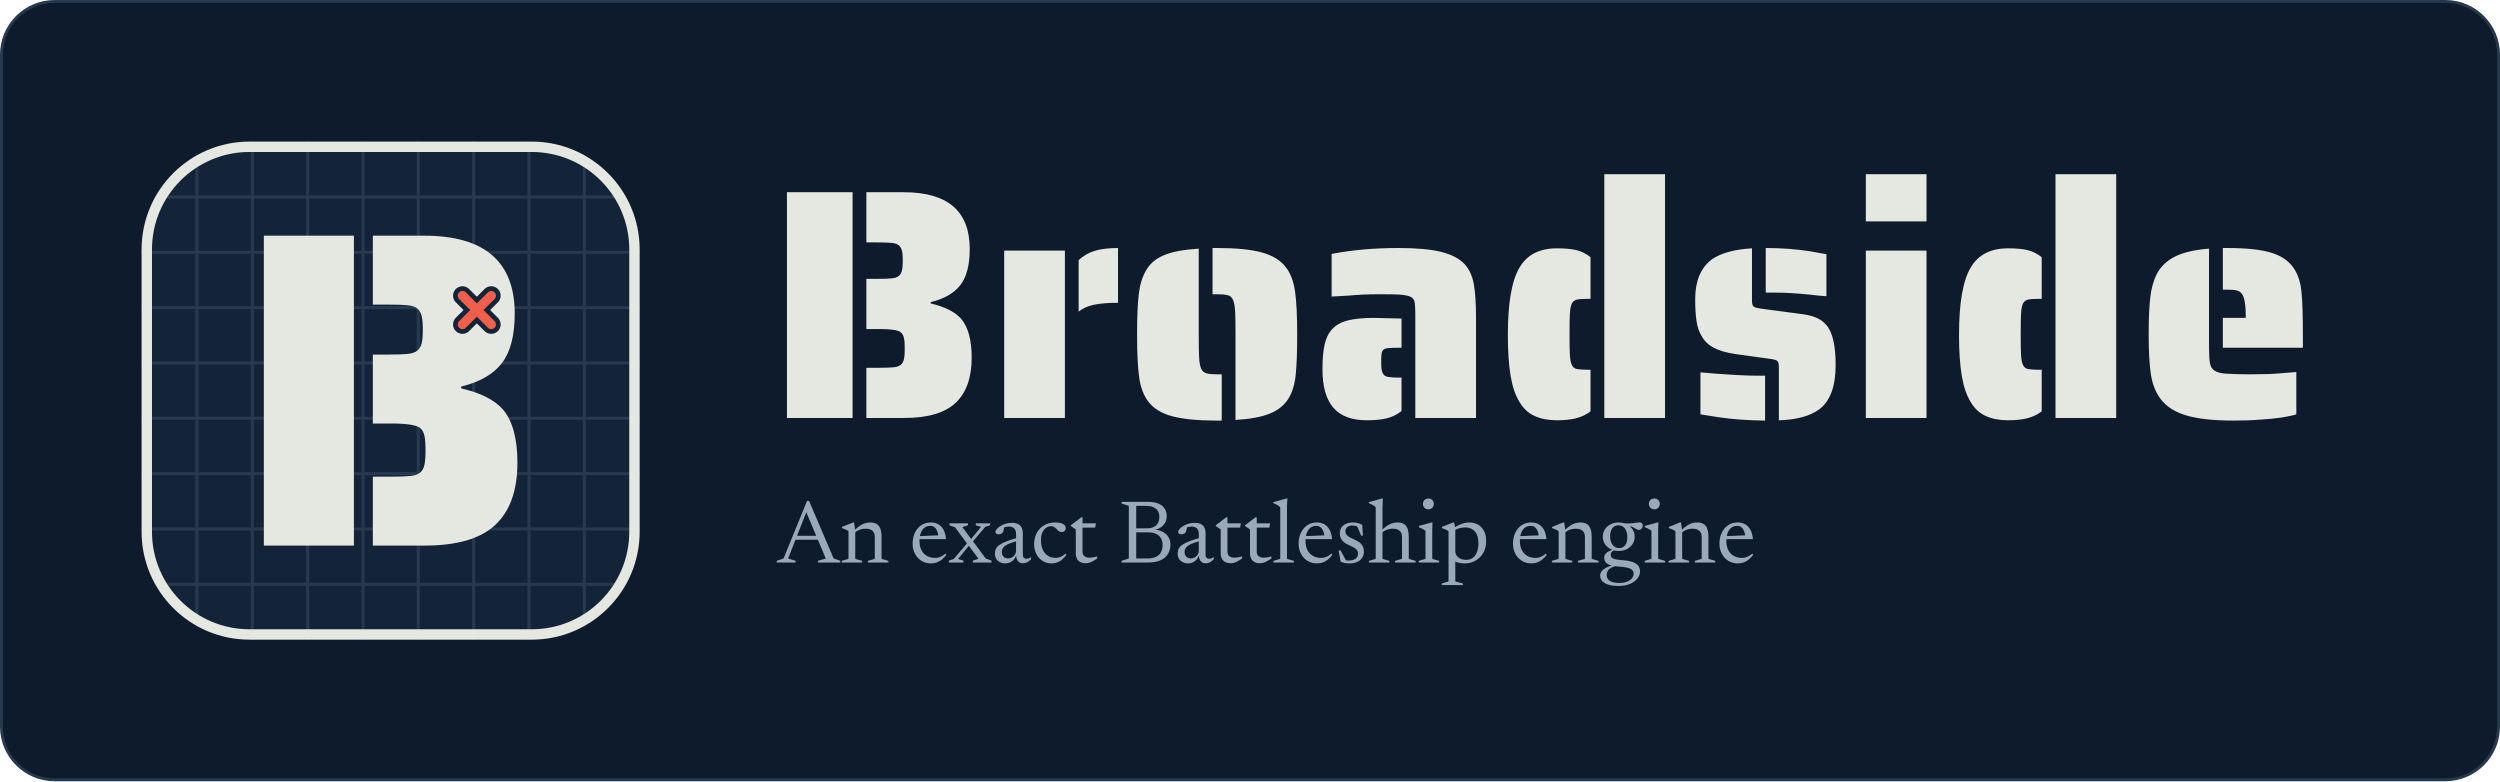
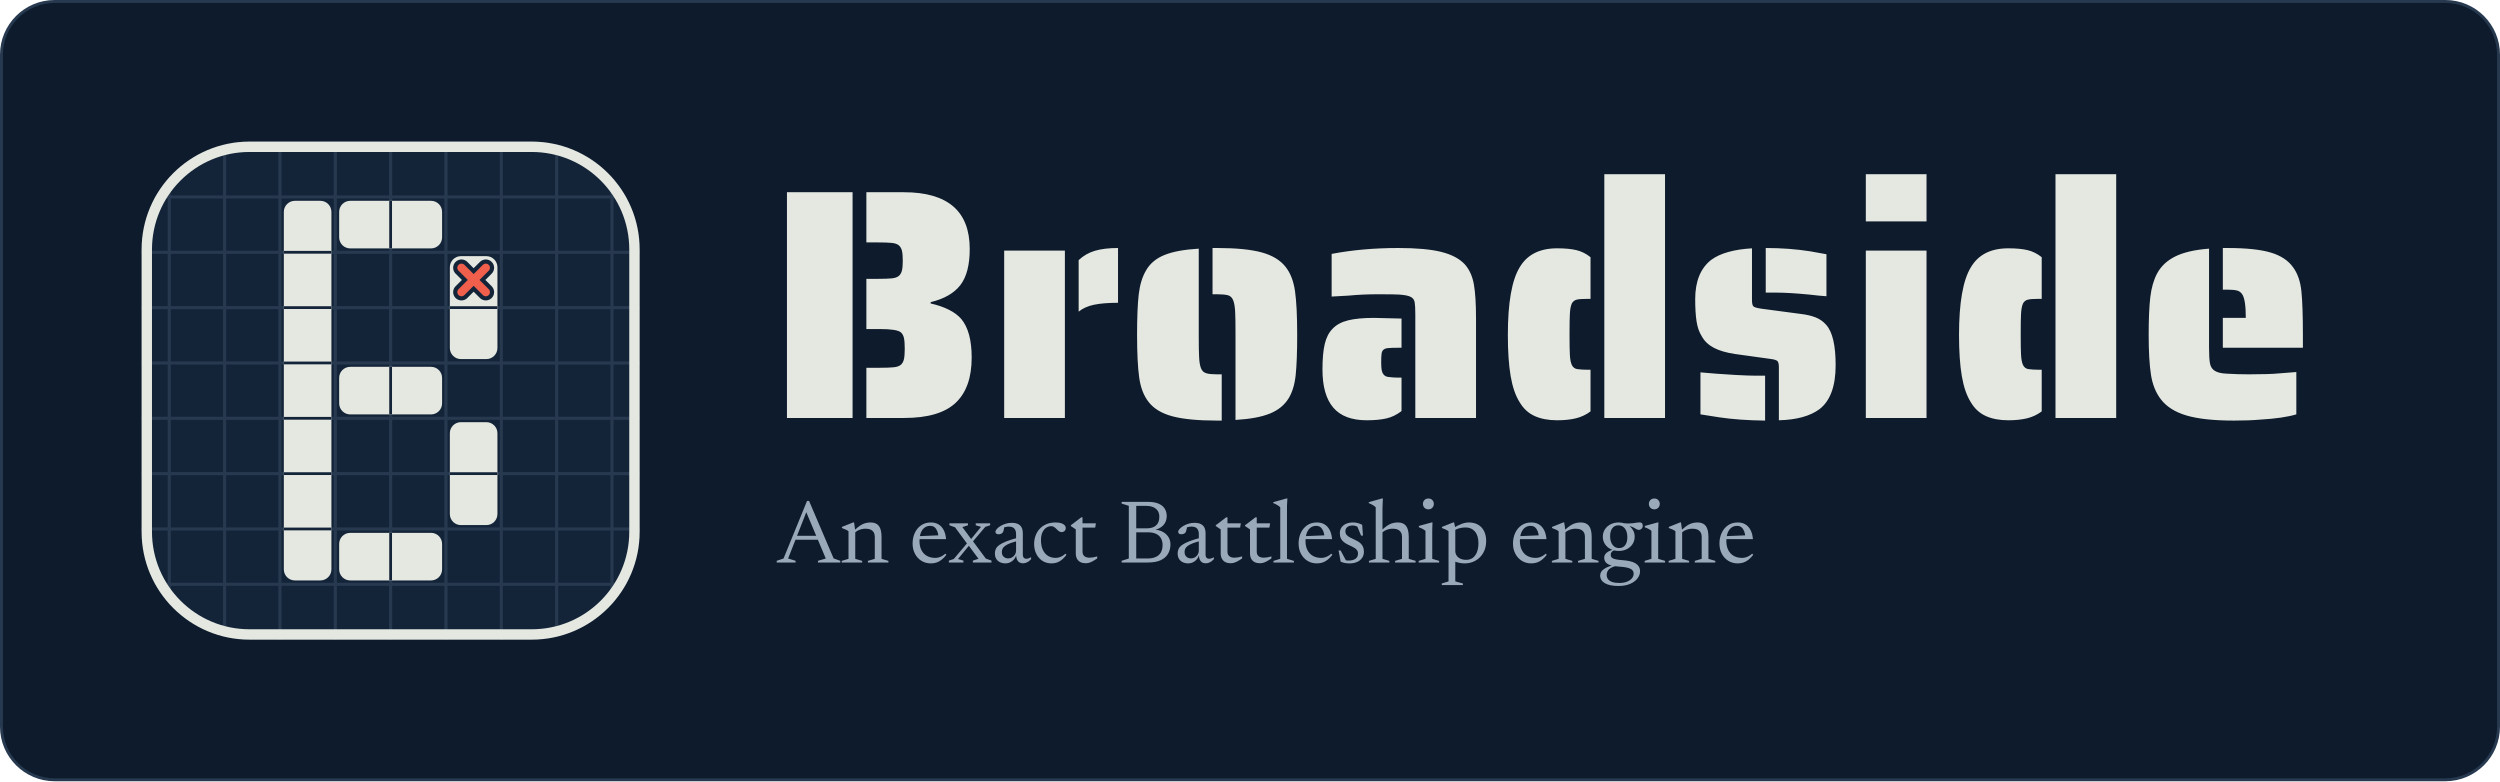
<svg xmlns="http://www.w3.org/2000/svg" viewBox="0 0 1280 400" width="1280" height="400" role="img" aria-label="Broadside, an exact Battleship engine">
  <rect x=".75" y=".75" width="1278.5" height="398.5" rx="27.25" fill="#0e1b2c" stroke="#26394f" stroke-width="1.5" />
  <g transform="translate(64 64) scale(0.53125)">
    <defs>
      <clipPath id="tile">
        <rect x="16" y="16" width="480" height="480" rx="104" />
      </clipPath>
    </defs>
    <rect x="16" y="16" width="480" height="480" rx="104" fill="#132439" />
-     <path d="M69.33 16V496M16 69.33H496M122.67 16V496M16 122.67H496M176.00 16V496M16 176.00H496M229.33 16V496M16 229.33H496M282.67 16V496M16 282.67H496M336.00 16V496M16 336.00H496M389.33 16V496M16 389.33H496M442.67 16V496M16 442.67H496" stroke="#26394f" stroke-width="3" clip-path="url(#tile)" />
-     <path fill="#e4e8e1" d="M133.8 106.67H220.62V405.33H133.8ZM238.85 338.91H256.65Q268.81 338.91 275.1 338.26Q281.4 337.61 284.43 335.01Q287.47 332.4 288.56 327.63Q289.64 322.85 289.64 313.74Q289.64 304.19 288.56 299.41Q287.47 294.64 284.43 292.03Q279.22 287.69 256.65 287.69H238.85V221.27H254.05Q266.2 221.27 272.5 220.62Q278.79 219.97 281.83 217.36Q284.87 214.76 285.95 210.2Q287.04 205.64 287.04 197.4Q287.04 188.71 285.95 184.16Q284.87 179.6 281.83 176.99Q278.79 174.39 272.5 173.74Q266.2 173.09 254.05 173.09H238.85V106.67H288.34Q375.6 106.67 375.6 181.77Q375.6 213.46 363.22 229.52Q350.85 245.58 323.94 252.09V253.83Q352.16 260.34 364.31 274.23Q378.2 290.73 378.2 325.46Q378.2 365.4 356.93 385.36Q335.66 405.33 288.78 405.33H238.85Z" />
-     <path d="M325.23 164.48L352.96 192.21M325.23 192.21L352.96 164.48" stroke="#132439" stroke-width="18.13" stroke-linecap="round" />
-     <path d="M325.23 164.48L352.96 192.21M325.23 192.21L352.96 164.48" stroke="#ef5f4c" stroke-width="9.07" stroke-linecap="round" />
+     <path d="M42.67 16V496M96.00 16V496M149.33 16V496M202.67 16V496M256.00 16V496M309.33 16V496M362.67 16V496M416.00 16V496M469.33 16V496M16 16.00H496M16 69.33H496M16 122.67H496M16 176.00H496M16 229.33H496M16 282.67H496M16 336.00H496M16 389.33H496M16 442.67H496" stroke="#26394f" stroke-width="3" clip-path="url(#tile)" />
+     <rect x="153.07" y="73.07" width="45.87" height="365.87" rx="10.67" fill="#e4e8e1" />
+     <path d="M153.07 122.67H198.93" stroke="#132439" stroke-width="2.67" />
+     <path d="M153.07 176.00H198.93" stroke="#132439" stroke-width="2.67" />
+     <path d="M153.07 229.33H198.93" stroke="#132439" stroke-width="2.67" />
+     <path d="M153.07 282.67H198.93" stroke="#132439" stroke-width="2.67" />
+     <path d="M153.07 336.00H198.93" stroke="#132439" stroke-width="2.67" />
+     <path d="M153.07 389.33H198.93" stroke="#132439" stroke-width="2.67" />
+     <rect x="206.40" y="73.07" width="99.20" height="45.87" rx="10.67" fill="#e4e8e1" />
+     <path d="M256.00 73.07V118.93" stroke="#132439" stroke-width="2.67" />
+     <rect x="206.40" y="233.07" width="99.20" height="45.87" rx="10.67" fill="#e4e8e1" />
+     <path d="M256.00 233.07V278.93" stroke="#132439" stroke-width="2.67" />
+     <rect x="206.40" y="393.07" width="99.20" height="45.87" rx="10.67" fill="#e4e8e1" />
+     <path d="M256.00 393.07V438.93" stroke="#132439" stroke-width="2.67" />
+     <rect x="313.07" y="126.40" width="45.87" height="99.20" rx="10.67" fill="#e4e8e1" />
+     <path d="M313.07 176.00H358.93" stroke="#132439" stroke-width="2.67" />
+     <rect x="313.07" y="286.40" width="45.87" height="99.20" rx="10.67" fill="#e4e8e1" />
+     <path d="M313.07 336.00H358.93" stroke="#132439" stroke-width="2.67" />
+     <path d="M324.27 137.60L347.73 161.07M324.27 161.07L347.73 137.60" stroke="#132439" stroke-width="16.00" stroke-linecap="round" />
+     <path d="M324.27 137.60L347.73 161.07M324.27 161.07L347.73 137.60" stroke="#ef5f4c" stroke-width="8.00" stroke-linecap="round" />
    <rect x="21.0" y="21.0" width="470" height="470" rx="99.0" fill="none" stroke="#e4e8e1" stroke-width="10" />
  </g>
  <path fill="#e4e8e1" d="M402.92 98.42H436.52V214H402.92ZM443.58 188.3H450.46Q455.17 188.3 457.6 188.04Q460.04 187.79 461.22 186.78Q462.39 185.78 462.81 183.93Q463.23 182.08 463.23 178.55Q463.23 174.86 462.81 173.01Q462.39 171.16 461.22 170.15Q459.2 168.47 450.46 168.47H443.58V142.77H449.46Q454.16 142.77 456.6 142.52Q459.03 142.26 460.21 141.26Q461.38 140.25 461.8 138.48Q462.22 136.72 462.22 133.53Q462.22 130.17 461.8 128.4Q461.38 126.64 460.21 125.63Q459.03 124.62 456.6 124.37Q454.16 124.12 449.46 124.12H443.58V98.42H462.73Q496.5 98.42 496.5 127.48Q496.5 139.74 491.71 145.96Q486.92 152.18 476.5 154.7V155.37Q487.42 157.89 492.13 163.26Q497.5 169.65 497.5 183.09Q497.5 198.54 489.27 206.27Q481.04 214 462.9 214H443.58ZM552.27 133.19Q555.8 129.83 560.59 128.4Q565.38 126.98 572.43 126.98V155.03Q564.87 155.03 560.08 156.04Q555.3 157.05 552.27 159.57ZM514.14 128.32H545.22V214H514.14ZM632.58 171.33Q632.58 162.76 632.41 159.9Q632.24 155.87 631.4 153.77Q630.56 151.67 628.71 151.17Q626.7 150.66 623.17 150.66H620.82V126.98H623.17Q637.78 126.98 646.02 129.24Q654.25 131.51 658.28 136.72Q661.98 141.42 663.07 149.24Q664.16 157.05 664.16 171.33Q664.16 184.6 663.4 191.91Q662.65 199.22 659.79 203.92Q656.6 209.13 650.22 211.73Q643.83 214.34 632.58 215.01ZM588.06 205.77Q584.36 201.06 583.27 193.34Q582.18 185.61 582.18 171.33Q582.18 158.22 583.02 150.83Q583.86 143.44 586.71 138.57Q589.74 133.19 596.12 130.59Q602.5 127.98 613.76 127.31V171.33Q613.76 179.9 613.93 182.58Q614.1 186.62 614.94 188.63Q615.78 190.65 617.79 191.15Q619.47 191.66 623.17 191.66H625.52V215.34H623.17Q608.55 215.34 600.32 213.16Q592.09 210.98 588.06 205.77ZM724.64 160.91Q724.64 156.54 724.3 154.7Q723.97 152.85 722.29 152.01Q720.78 151.17 716.58 150.83Q714.06 150.66 705.66 150.66Q697.59 150.66 690.7 151.34L681.8 151.84V130Q697.59 126.98 715.9 126.98Q730.02 126.98 738 128.99Q745.98 131.01 750.01 135.38Q753.54 139.41 754.63 145.62Q755.72 151.84 755.72 162.93V214H724.64ZM677.1 189.14Q677.1 181.07 678.27 176.12Q679.45 171.16 682.3 168.3Q685.16 165.28 690.2 164.02Q695.24 162.76 703.47 162.76L717.58 163.1V178.05H715.9Q712.04 178.05 710.86 178.22Q707.5 178.38 707.34 181.41Q707.17 182.42 707.17 185.61Q707.17 188.13 707.42 189.47Q707.67 190.82 708.34 191.66Q709.18 192.83 710.86 193Q713.22 193.34 715.9 193.34H717.58V210.47Q713.89 213.33 709.77 214.25Q705.66 215.18 699.78 215.18Q688.18 215.18 682.64 208.71Q677.1 202.24 677.1 189.14ZM821.41 89.18H852.49V214H821.41ZM778.06 205.94Q774.87 200.9 773.44 192.5Q772.02 184.1 772.02 171.5Q772.02 146.8 778.06 136.89Q783.78 127.14 797.22 127.14Q803.26 127.14 807.13 128.07Q810.99 128.99 814.35 131.68V153.02H812.5Q808.81 153.02 807.21 153.44Q805.62 153.86 804.78 155.37Q803.94 157.22 803.77 160.74Q803.6 163.26 803.6 171.16Q803.6 179.06 803.77 181.58Q803.94 185.1 804.78 186.87Q805.62 188.63 807.46 188.97Q809.82 189.3 812.5 189.3H814.35V210.64Q810.99 213.16 806.88 214.17Q802.76 215.18 797.22 215.18Q790.5 215.18 785.71 212.99Q780.92 210.81 778.06 205.94ZM926.41 150.83Q915.99 149.82 909.61 149.82H904.06V126.98Q915.99 126.98 926.74 128.66L935.14 130.17V151.67Q931.95 151.5 926.41 150.83ZM910.78 187.96Q910.78 185.44 909.94 184.77Q909.1 184.1 906.42 183.76L888.27 181.24Q881.55 180.23 877.44 178.05Q873.32 175.86 871.3 172.17Q869.29 168.98 868.62 164.44Q867.94 159.9 867.94 153.18Q867.94 139.41 876.18 133.02Q883.06 127.98 897.01 127.14V153.52Q897.01 156.04 897.68 156.8Q898.35 157.55 901.88 158.06L922.04 160.74Q926.41 161.25 929.6 162.51Q932.79 163.77 934.98 166.29Q939.85 171.66 939.85 186.95Q939.85 203.08 931.62 209.46Q924.39 214.84 910.78 215.18ZM880.21 213.66 870.63 212.15V190.65Q877.35 191.32 888.78 191.99Q895.16 192.33 897.85 192.33H903.73V215.34Q890.29 215.18 880.21 213.66ZM955.3 89.18H986.38V113.37H955.3ZM955.3 128.32H986.38V214H955.3ZM1052.41 89.18H1083.49V214H1052.41ZM1009.06 205.94Q1005.87 200.9 1004.44 192.5Q1003.02 184.1 1003.02 171.5Q1003.02 146.8 1009.06 136.89Q1014.78 127.14 1028.22 127.14Q1034.26 127.14 1038.13 128.07Q1041.99 128.99 1045.35 131.68V153.02H1043.5Q1039.81 153.02 1038.21 153.44Q1036.62 153.86 1035.78 155.37Q1034.94 157.22 1034.77 160.74Q1034.6 163.26 1034.6 171.16Q1034.6 179.06 1034.77 181.58Q1034.94 185.1 1035.78 186.87Q1036.62 188.63 1038.46 188.97Q1040.82 189.3 1043.5 189.3H1045.35V210.64Q1041.99 213.16 1037.88 214.17Q1033.76 215.18 1028.22 215.18Q1021.5 215.18 1016.71 212.99Q1011.92 210.81 1009.06 205.94ZM1138.09 162.76H1149.85Q1149.85 153.35 1148 150.66Q1146.99 149.15 1145.31 148.73Q1143.63 148.31 1140.44 148.31H1138.09V126.98H1140.44Q1154.89 126.98 1162.7 129.33Q1170.51 131.68 1174.21 137.06Q1177.57 141.76 1178.32 149.15Q1179.08 156.54 1179.08 171.33V178.05H1138.09ZM1106.34 204.42Q1102.47 199.38 1101.3 191.91Q1100.12 184.43 1100.12 171.33Q1100.12 159.23 1100.96 152.09Q1101.8 144.95 1104.49 139.91Q1107.51 134.37 1113.81 131.26Q1120.11 128.15 1131.03 127.31V178.05Q1131.03 183.76 1131.54 186.2Q1132.04 188.63 1133.89 189.81Q1135.9 191.15 1140.1 191.32Q1145.48 191.66 1151.53 191.66Q1162.28 191.66 1167.15 191.15L1175.72 190.48V212.15Q1169 214.17 1157.24 214.84Q1151.53 215.34 1143.8 215.34Q1128.34 215.34 1119.52 212.74Q1110.7 210.14 1106.34 204.42Z" />
  <path fill="#9aa9ba" d="M406.06 276.34V274.33H421.38V276.34ZM426.81 285.91 430.23 287.13V288H418.8V287.13L422.8 285.96L412.08 260.5H413.51L403.52 285.94L407.34 287.13V288H397.67V287.13L401.18 285.94L413.2 256.49H414.25ZM437.89 271.72V286.12L441.43 287.17V288H430.97V287.17L434.44 286.12V272.03Q434.07 271.66 433.34 271.29Q432.61 270.91 431.05 270.35V269.79L436.84 267.48H437.28ZM444.36 287.17 447.89 286.12V274.8Q447.89 273.53 447.36 272.61Q446.83 271.68 445.79 271.19Q444.75 270.69 443.22 270.69Q441.41 270.69 439.84 271.35Q438.28 272 437.63 272.9L436.8 272.19Q438.08 270.88 439.2 269.98Q440.32 269.08 441.36 268.53Q442.41 267.99 443.49 267.75Q444.57 267.5 445.77 267.5Q448.62 267.5 449.99 269.29Q451.35 271.07 451.35 274.94V286.12L454.86 287.17V288H444.36ZM476.63 267.5Q478.88 267.5 480.53 268.49Q482.18 269.49 483.17 271.39Q484.16 273.29 484.38 276.04H470.18L470.22 274.52L482.14 274.03L480.55 274.99Q480.38 273.24 479.88 271.95Q479.37 270.66 478.49 269.95Q477.61 269.24 476.25 269.24Q474.61 269.24 473.38 270.15Q472.14 271.06 471.46 272.8Q470.78 274.54 470.78 277.05Q470.78 279.75 471.78 281.67Q472.78 283.6 474.59 284.62Q476.39 285.64 478.82 285.64Q479.74 285.64 480.62 285.4Q481.51 285.16 482.36 284.67Q483.21 284.18 483.99 283.48L484.55 284.06Q483.37 285.58 482.14 286.55Q480.92 287.53 479.56 288Q478.2 288.46 476.62 288.46Q473.92 288.46 471.8 287.16Q469.68 285.85 468.47 283.55Q467.25 281.26 467.25 278.27Q467.25 275.32 468.37 272.87Q469.5 270.43 471.6 268.96Q473.71 267.5 476.63 267.5ZM504.74 285.99 507.64 287.04V288H498.09V287.04L500.98 286.09L495.87 279.2L495.38 278.66L488.99 269.99L486.09 268.93V267.96H495.61V268.93L492.74 269.87L497.37 276.18L497.89 276.76ZM496.72 278.62 490.51 286.21 493.28 287.04V288H485.81V287.04L488.32 286.21L495.81 277.37L496.6 276.72L502.29 269.76L499.58 268.93V267.96H506.96V268.93L504.46 269.76L497.49 277.97ZM521.58 275.2 521.94 276.74Q519.17 277.4 517.41 278.06Q515.65 278.73 514.68 279.42Q513.7 280.12 513.32 280.9Q512.94 281.67 512.94 282.61Q512.94 284.22 513.89 285.06Q514.85 285.91 516.22 285.91Q517.33 285.91 518.24 285.36Q519.14 284.81 519.69 283.9Q520.23 283 520.23 281.92V273.38Q520.23 271.65 519.34 270.63Q518.46 269.62 516.46 269.62Q515.72 269.62 514.8 269.83Q513.87 270.04 513.04 270.47L514.22 269.43Q514.15 270.09 514.02 270.77Q513.89 271.44 513.72 271.97Q513.54 272.5 513.28 272.79Q512.92 273.18 512.36 273.36Q511.8 273.55 511.24 273.55Q510.52 273.55 510.09 273.22Q509.67 272.88 509.67 272.35Q509.67 271.61 510.4 270.8Q511.12 269.99 512.32 269.28Q513.51 268.57 514.97 268.13Q516.42 267.69 517.9 267.69Q519.97 267.69 521.25 268.31Q522.52 268.94 523.1 270.15Q523.68 271.35 523.68 273.09V283.95Q523.68 284.67 523.9 285.14Q524.11 285.61 524.51 285.84Q524.92 286.08 525.51 286.08Q526.07 286.08 526.7 285.87Q527.32 285.66 527.93 285.29V286.3Q526.9 287.44 525.82 287.93Q524.75 288.42 523.8 288.42Q522.67 288.42 521.87 287.91Q521.08 287.4 520.68 286.45Q520.27 285.49 520.26 284.19L520.39 283.99Q520.08 285.29 519.26 286.3Q518.44 287.31 517.29 287.88Q516.14 288.46 514.83 288.46Q512.47 288.46 510.92 287.15Q509.38 285.83 509.38 283.36Q509.38 282.05 509.9 280.98Q510.42 279.91 511.75 278.97Q513.08 278.02 515.47 277.1Q517.86 276.19 521.58 275.2ZM540.43 267.5Q542.36 267.5 543.5 267.93Q544.65 268.36 545.17 269Q545.68 269.64 545.68 270.27Q545.68 270.92 545.41 271.41Q545.15 271.89 544.66 272.16Q544.17 272.43 543.54 272.43Q542.93 272.43 542.41 272.12Q541.9 271.82 541.44 271.36Q540.98 270.91 540.5 270.46Q540.02 270.01 539.46 269.7Q538.9 269.4 538.21 269.4Q536.9 269.4 535.7 270.17Q534.51 270.94 533.74 272.54Q532.98 274.13 532.98 276.56Q532.98 279.4 533.9 281.44Q534.82 283.47 536.51 284.56Q538.2 285.64 540.52 285.64Q541.85 285.64 543.11 285.09Q544.37 284.53 545.5 283.48L546.03 284.06Q544.9 285.58 543.72 286.55Q542.54 287.53 541.23 288Q539.92 288.46 538.39 288.46Q535.78 288.46 533.76 287.18Q531.75 285.89 530.61 283.65Q529.47 281.4 529.47 278.52Q529.47 276.27 530.2 274.28Q530.93 272.28 532.33 270.76Q533.73 269.24 535.77 268.37Q537.81 267.5 540.43 267.5ZM554.25 282.42Q554.25 283.98 555.2 284.76Q556.15 285.54 557.87 285.54Q558.7 285.54 559.66 285.38Q560.62 285.22 561.77 284.88V285.91Q560.34 286.89 559.31 287.43Q558.27 287.97 557.45 288.18Q556.63 288.38 555.82 288.38Q554.33 288.38 553.2 287.81Q552.06 287.25 551.43 286.11Q550.8 284.97 550.8 283.28V271.05L548.26 269.32V268.92Q548.74 268.57 549.23 268.2Q549.72 267.83 550.24 267.44Q550.76 267.04 551.3 266.63Q551.84 266.21 552.41 265.78Q552.99 265.34 553.59 264.88H554.25V268.67ZM552.93 270.12V267.96H561.1L560.74 270.12ZM579.88 259 580.13 256.95H587.76Q591.16 256.95 593.28 257.91Q595.4 258.86 596.38 260.51Q597.36 262.16 597.36 264.24Q597.36 267.15 595.44 269.11Q593.51 271.07 590.25 271.38L590.39 271.03Q594.52 271.28 596.89 273.39Q599.27 275.51 599.27 278.71Q599.27 281.37 598.08 283.47Q596.89 285.57 594.36 286.79Q591.82 288 587.74 288H580.15L579.97 285.95H587.49Q589.9 285.95 591.63 285.22Q593.37 284.49 594.3 282.95Q595.24 281.42 595.24 279.02Q595.24 277.12 594.45 275.66Q593.66 274.19 592 273.37Q590.35 272.55 587.74 272.55H579.95L579.88 270.49H587.4Q590.26 270.49 591.92 269.01Q593.58 267.54 593.58 264.55Q593.58 262.9 592.84 261.66Q592.09 260.42 590.56 259.71Q589.03 259 586.68 259ZM574.27 288V287.13L577.95 285.96V258.99L574.27 257.82V256.95H581.75V288ZM615.15 275.2 615.5 276.74Q612.73 277.4 610.97 278.06Q609.22 278.73 608.24 279.42Q607.26 280.12 606.88 280.9Q606.5 281.67 606.5 282.61Q606.5 284.22 607.46 285.06Q608.41 285.91 609.78 285.91Q610.89 285.91 611.8 285.36Q612.71 284.81 613.25 283.9Q613.79 283 613.79 281.92V273.38Q613.79 271.65 612.91 270.63Q612.02 269.62 610.02 269.62Q609.28 269.62 608.36 269.83Q607.44 270.04 606.61 270.47L607.79 269.43Q607.72 270.09 607.59 270.77Q607.46 271.44 607.28 271.97Q607.1 272.5 606.85 272.79Q606.48 273.18 605.93 273.36Q605.37 273.55 604.81 273.55Q604.08 273.55 603.66 273.22Q603.23 272.88 603.23 272.35Q603.23 271.61 603.96 270.8Q604.69 269.99 605.88 269.28Q607.08 268.57 608.53 268.13Q609.99 267.69 611.47 267.69Q613.53 267.69 614.81 268.31Q616.09 268.94 616.67 270.15Q617.25 271.35 617.25 273.09V283.95Q617.25 284.67 617.46 285.14Q617.67 285.61 618.08 285.84Q618.48 286.08 619.08 286.08Q619.63 286.08 620.26 285.87Q620.89 285.66 621.49 285.29V286.3Q620.46 287.44 619.39 287.93Q618.31 288.42 617.36 288.42Q616.23 288.42 615.44 287.91Q614.64 287.4 614.24 286.45Q613.83 285.49 613.83 284.19L613.96 283.99Q613.65 285.29 612.83 286.3Q612 287.31 610.85 287.88Q609.7 288.46 608.39 288.46Q606.03 288.46 604.49 287.15Q602.95 285.83 602.95 283.36Q602.95 282.05 603.47 280.98Q603.98 279.91 605.31 278.97Q606.64 278.02 609.03 277.1Q611.42 276.19 615.15 275.2ZM628.46 282.42Q628.46 283.98 629.4 284.76Q630.35 285.54 632.08 285.54Q632.91 285.54 633.87 285.38Q634.83 285.22 635.97 284.88V285.91Q634.55 286.89 633.51 287.43Q632.48 287.97 631.66 288.18Q630.84 288.38 630.03 288.38Q628.53 288.38 627.4 287.81Q626.27 287.25 625.64 286.11Q625 284.97 625 283.28V271.05L622.47 269.32V268.92Q622.95 268.57 623.44 268.2Q623.93 267.83 624.45 267.44Q624.97 267.04 625.51 266.63Q626.05 266.21 626.62 265.78Q627.2 265.34 627.8 264.88H628.46V268.67ZM627.13 270.12V267.96H635.31L634.94 270.12ZM643.45 282.42Q643.45 283.98 644.4 284.76Q645.34 285.54 647.07 285.54Q647.9 285.54 648.86 285.38Q649.82 285.22 650.97 284.88V285.91Q649.54 286.89 648.51 287.43Q647.47 287.97 646.65 288.18Q645.83 288.38 645.02 288.38Q643.52 288.38 642.39 287.81Q641.26 287.25 640.63 286.11Q640 284.97 640 283.28V271.05L637.46 269.32V268.92Q637.94 268.57 638.43 268.2Q638.92 267.83 639.44 267.44Q639.96 267.04 640.5 266.63Q641.04 266.21 641.61 265.78Q642.19 265.34 642.79 264.88H643.45V268.67ZM642.13 270.12V267.96H650.3L649.93 270.12ZM658.94 286.12 662.48 287.17V288H652.01V287.17L655.49 286.12V259.74Q655.19 259.4 654.7 259.04Q654.21 258.69 653.51 258.31Q652.82 257.94 651.92 257.57V257.11L658.73 255.2H659.15L658.94 258.91ZM674.27 267.5Q676.52 267.5 678.17 268.49Q679.82 269.49 680.81 271.39Q681.79 273.29 682.02 276.04H667.82L667.86 274.52L679.78 274.03L678.19 274.99Q678.02 273.24 677.51 271.95Q677.01 270.66 676.12 269.95Q675.24 269.24 673.88 269.24Q672.24 269.24 671.01 270.15Q669.78 271.06 669.1 272.8Q668.42 274.54 668.42 277.05Q668.42 279.75 669.42 281.67Q670.42 283.6 672.22 284.62Q674.03 285.64 676.46 285.64Q677.38 285.64 678.26 285.4Q679.14 285.16 680 284.67Q680.85 284.18 681.63 283.48L682.18 284.06Q681 285.58 679.78 286.55Q678.56 287.53 677.2 288Q675.83 288.46 674.26 288.46Q671.55 288.46 669.44 287.16Q667.32 285.85 666.1 283.55Q664.88 281.26 664.88 278.27Q664.88 275.32 666.01 272.87Q667.14 270.43 669.24 268.96Q671.34 267.5 674.27 267.5ZM692.62 267.5Q693.94 267.5 695.02 267.77Q696.11 268.03 697.44 268.7L697.83 274.22H696.87L694.53 268.55L696.12 270.5Q695.23 269.76 694.43 269.4Q693.63 269.05 692.62 269.05Q690.87 269.05 689.85 269.82Q688.84 270.6 688.84 272Q688.84 273.11 689.44 273.83Q690.03 274.56 691.06 275.1Q692.09 275.65 693.38 276.23Q694.35 276.65 695.24 277.18Q696.13 277.71 696.82 278.42Q697.51 279.14 697.91 280.11Q698.32 281.09 698.32 282.43Q698.32 284.35 697.36 285.7Q696.4 287.05 694.76 287.75Q693.12 288.46 691.04 288.46Q689.66 288.46 688.57 288.25Q687.48 288.04 686.42 287.57L685.35 281.84H686.4L689.57 287.76L686.95 286.03Q687.79 286.45 688.38 286.66Q688.98 286.88 689.49 286.95Q689.99 287.01 690.52 287.01Q692.68 287.01 693.99 286.11Q695.3 285.21 695.3 283.42Q695.3 282.46 694.87 281.81Q694.44 281.15 693.7 280.66Q692.96 280.17 692.07 279.75Q691.17 279.34 690.24 278.9Q689.01 278.29 688.06 277.55Q687.1 276.8 686.55 275.69Q686 274.59 686 272.99Q686 271.25 686.87 270.03Q687.74 268.81 689.25 268.16Q690.75 267.5 692.62 267.5ZM714.29 287.17 717.83 286.12V274.8Q717.83 273.53 717.29 272.61Q716.76 271.68 715.72 271.19Q714.68 270.69 713.16 270.69Q711.34 270.69 709.78 271.35Q708.21 272 707.56 272.9L706.73 272.19Q708.01 270.88 709.13 269.98Q710.25 269.08 711.3 268.53Q712.34 267.99 713.42 267.75Q714.51 267.5 715.71 267.5Q718.56 267.5 719.92 269.29Q721.28 271.07 721.28 274.94V286.12L724.79 287.17V288H714.29ZM711.36 288H700.9V287.17L704.37 286.12V259.74Q704.07 259.4 703.58 259.04Q703.09 258.69 702.4 258.31Q701.7 257.94 700.81 257.57V257.11L707.61 255.2H708.03L707.83 260.06V286.12L711.36 287.17ZM731.34 260.78Q730.09 260.78 729.31 259.97Q728.54 259.15 728.54 258Q728.54 256.84 729.31 256.03Q730.09 255.23 731.34 255.23Q732.58 255.23 733.35 256.03Q734.13 256.84 734.13 258Q734.13 259.15 733.35 259.97Q732.58 260.78 731.34 260.78ZM733.43 267.48 733.31 271.29V286.12L736.84 287.17V288H726.38V287.17L729.85 286.12V271.79Q729.6 271.52 729.06 271.19Q728.53 270.86 727.85 270.53Q727.18 270.2 726.46 269.96V269.28L733.05 267.48ZM756.96 278.14Q756.96 274.22 755.17 272.14Q753.39 270.06 750.43 270.06Q749.1 270.06 747.9 270.3Q746.69 270.54 745.63 271.02Q744.57 271.5 743.64 272.25L743.6 270.75Q744.91 269.85 746.09 269.24Q747.27 268.63 748.31 268.24Q749.36 267.85 750.28 267.68Q751.2 267.5 751.98 267.5Q754.89 267.5 756.88 268.7Q758.86 269.9 759.89 272.03Q760.92 274.15 760.92 276.95Q760.92 280.51 759.42 283.09Q757.92 285.67 755.43 287.07Q752.94 288.46 749.93 288.46Q748.8 288.46 747.71 288.27Q746.61 288.09 745.47 287.71Q744.32 287.32 743.05 286.68H745.11V297.68L749 298.74V299.56H738.18V298.74L741.65 297.68V272.03Q741.35 271.73 740.89 271.47Q740.42 271.22 739.77 270.94Q739.11 270.66 738.26 270.35V269.79L744.06 267.48H744.5L745.11 270.41V282.12Q745.11 283.41 745.8 284.44Q746.48 285.47 747.74 286.06Q749 286.64 750.69 286.64Q752.68 286.64 754.08 285.61Q755.47 284.57 756.21 282.66Q756.96 280.74 756.96 278.14ZM784.03 267.5Q786.29 267.5 787.94 268.49Q789.59 269.49 790.57 271.39Q791.56 273.29 791.79 276.04H777.58L777.63 274.52L789.54 274.03L787.95 274.99Q787.79 273.24 787.28 271.95Q786.78 270.66 785.89 269.95Q785.01 269.24 783.65 269.24Q782.01 269.24 780.78 270.15Q779.55 271.06 778.87 272.8Q778.18 274.54 778.18 277.05Q778.18 279.75 779.19 281.67Q780.19 283.6 781.99 284.62Q783.8 285.64 786.23 285.64Q787.15 285.64 788.03 285.4Q788.91 285.16 789.77 284.67Q790.62 284.18 791.4 283.48L791.95 284.06Q790.77 285.58 789.55 286.55Q788.33 287.53 786.96 288Q785.6 288.46 784.03 288.46Q781.32 288.46 779.21 287.16Q777.09 285.85 775.87 283.55Q774.65 281.26 774.65 278.27Q774.65 275.32 775.78 272.87Q776.9 270.43 779.01 268.96Q781.11 267.5 784.03 267.5ZM801.49 271.72V286.12L805.02 287.17V288H794.56V287.17L798.03 286.12V272.03Q797.66 271.66 796.93 271.29Q796.2 270.91 794.64 270.35V269.79L800.43 267.48H800.87ZM807.95 287.17 811.48 286.12V274.8Q811.48 273.53 810.95 272.61Q810.42 271.68 809.38 271.19Q808.34 270.69 806.81 270.69Q805 270.69 803.44 271.35Q801.87 272 801.22 272.9L800.39 272.19Q801.67 270.88 802.79 269.98Q803.91 269.08 804.95 268.53Q806 267.99 807.08 267.75Q808.17 267.5 809.37 267.5Q812.21 267.5 813.58 269.29Q814.94 271.07 814.94 274.94V286.12L818.45 287.17V288H807.95ZM828.63 300.02Q826.39 300.02 824.64 299.66Q822.9 299.3 821.7 298.6Q820.5 297.9 819.89 296.9Q819.28 295.9 819.28 294.61Q819.28 293.7 819.76 292.87Q820.24 292.04 821.26 291.33Q822.28 290.61 823.87 290.01Q825.46 289.42 827.7 288.95H828.91V289.49Q826.51 289.88 825.14 290.58Q823.76 291.29 823.19 292.24Q822.62 293.19 822.62 294.31Q822.62 295.61 823.32 296.55Q824.03 297.49 825.47 297.99Q826.91 298.48 829.13 298.48Q831.34 298.48 832.97 297.84Q834.61 297.19 835.52 296.11Q836.43 295.03 836.43 293.75Q836.43 292.84 836 292.2Q835.58 291.57 834.65 291.14Q833.72 290.7 832.2 290.45Q830.68 290.21 828.47 290.06Q826.31 289.92 824.92 289.51Q823.53 289.11 822.75 288.49Q821.97 287.88 821.66 287.12Q821.35 286.36 821.35 285.51Q821.35 283.93 822.82 282.83Q824.28 281.74 826.77 281.21L827.31 281.64Q826.02 281.79 825.36 282.41Q824.7 283.04 824.7 284.02Q824.7 284.58 824.9 285.04Q825.1 285.49 825.7 285.83Q826.3 286.18 827.51 286.42Q828.72 286.66 830.73 286.8Q832.79 286.95 834.45 287.32Q836.11 287.69 837.28 288.37Q838.44 289.05 839.07 290.07Q839.7 291.08 839.7 292.53Q839.7 294.47 838.37 296.18Q837.05 297.9 834.57 298.96Q832.09 300.02 828.63 300.02ZM828.79 282.08Q826.51 282.08 824.65 281.14Q822.8 280.2 821.72 278.55Q820.64 276.91 820.64 274.82Q820.64 272.66 821.72 271.01Q822.8 269.36 824.65 268.43Q826.51 267.5 828.79 267.5Q830.52 267.5 831.99 268.04Q833.47 268.58 834.59 269.56Q835.7 270.55 836.33 271.87Q836.95 273.2 836.95 274.77Q836.95 276.91 835.87 278.56Q834.79 280.22 832.95 281.15Q831.1 282.08 828.79 282.08ZM829.04 280.62Q831.04 280.59 832.14 279.07Q833.24 277.54 833.2 274.92Q833.17 272.14 831.9 270.54Q830.63 268.94 828.54 268.96Q826.58 268.98 825.46 270.5Q824.35 272.03 824.38 274.67Q824.41 277.41 825.69 279.03Q826.96 280.65 829.04 280.62ZM831.63 269.06 830.87 267.81Q832.54 268.04 833.83 268.03Q835.12 268.01 836.12 267.88Q837.13 267.74 837.96 267.6Q838.8 267.46 839.52 267.46Q840.28 267.46 840.68 267.88Q841.09 268.3 841.09 269.18Q841.09 270.09 840.5 270.69Q839.9 271.3 839.1 271.3Q838.47 271.3 837.89 270.96Q837.31 270.62 836.54 270.17Q835.78 269.73 834.6 269.39Q833.43 269.05 831.63 269.06ZM847.02 260.78Q845.77 260.78 844.99 259.97Q844.22 259.15 844.22 258Q844.22 256.84 844.99 256.03Q845.77 255.23 847.02 255.23Q848.26 255.23 849.03 256.03Q849.81 256.84 849.81 258Q849.81 259.15 849.03 259.97Q848.26 260.78 847.02 260.78ZM849.11 267.48 848.99 271.29V286.12L852.52 287.17V288H842.06V287.17L845.53 286.12V271.79Q845.28 271.52 844.74 271.19Q844.21 270.86 843.53 270.53Q842.86 270.2 842.14 269.96V269.28L848.73 267.48ZM861.27 271.72V286.12L864.81 287.17V288H854.34V287.17L857.82 286.12V272.03Q857.45 271.66 856.72 271.29Q855.99 270.91 854.42 270.35V269.79L860.22 267.48H860.66ZM867.73 287.17 871.27 286.12V274.8Q871.27 273.53 870.74 272.61Q870.21 271.68 869.17 271.19Q868.12 270.69 866.6 270.69Q864.78 270.69 863.22 271.35Q861.66 272 861.01 272.9L860.17 272.19Q861.46 270.88 862.58 269.98Q863.69 269.08 864.74 268.53Q865.78 267.99 866.87 267.75Q867.95 267.5 869.15 267.5Q872 267.5 873.36 269.29Q874.72 271.07 874.72 274.94V286.12L878.24 287.17V288H867.73ZM889.74 267.5Q891.99 267.5 893.64 268.49Q895.3 269.49 896.28 271.39Q897.27 273.29 897.5 276.04H883.29L883.33 274.52L895.25 274.03L893.66 274.99Q893.49 273.24 892.99 271.95Q892.48 270.66 891.6 269.95Q890.72 269.24 889.36 269.24Q887.72 269.24 886.49 270.15Q885.26 271.06 884.58 272.8Q883.89 274.54 883.89 277.05Q883.89 279.75 884.89 281.67Q885.89 283.6 887.7 284.62Q889.51 285.64 891.94 285.64Q892.86 285.64 893.74 285.4Q894.62 285.16 895.47 284.67Q896.33 284.18 897.11 283.48L897.66 284.06Q896.48 285.58 895.26 286.55Q894.03 287.53 892.67 288Q891.31 288.46 889.73 288.46Q887.03 288.46 884.91 287.16Q882.8 285.85 881.58 283.55Q880.36 281.26 880.36 278.27Q880.36 275.32 881.49 272.87Q882.61 270.43 884.72 268.96Q886.82 267.5 889.74 267.5Z" />
</svg>
